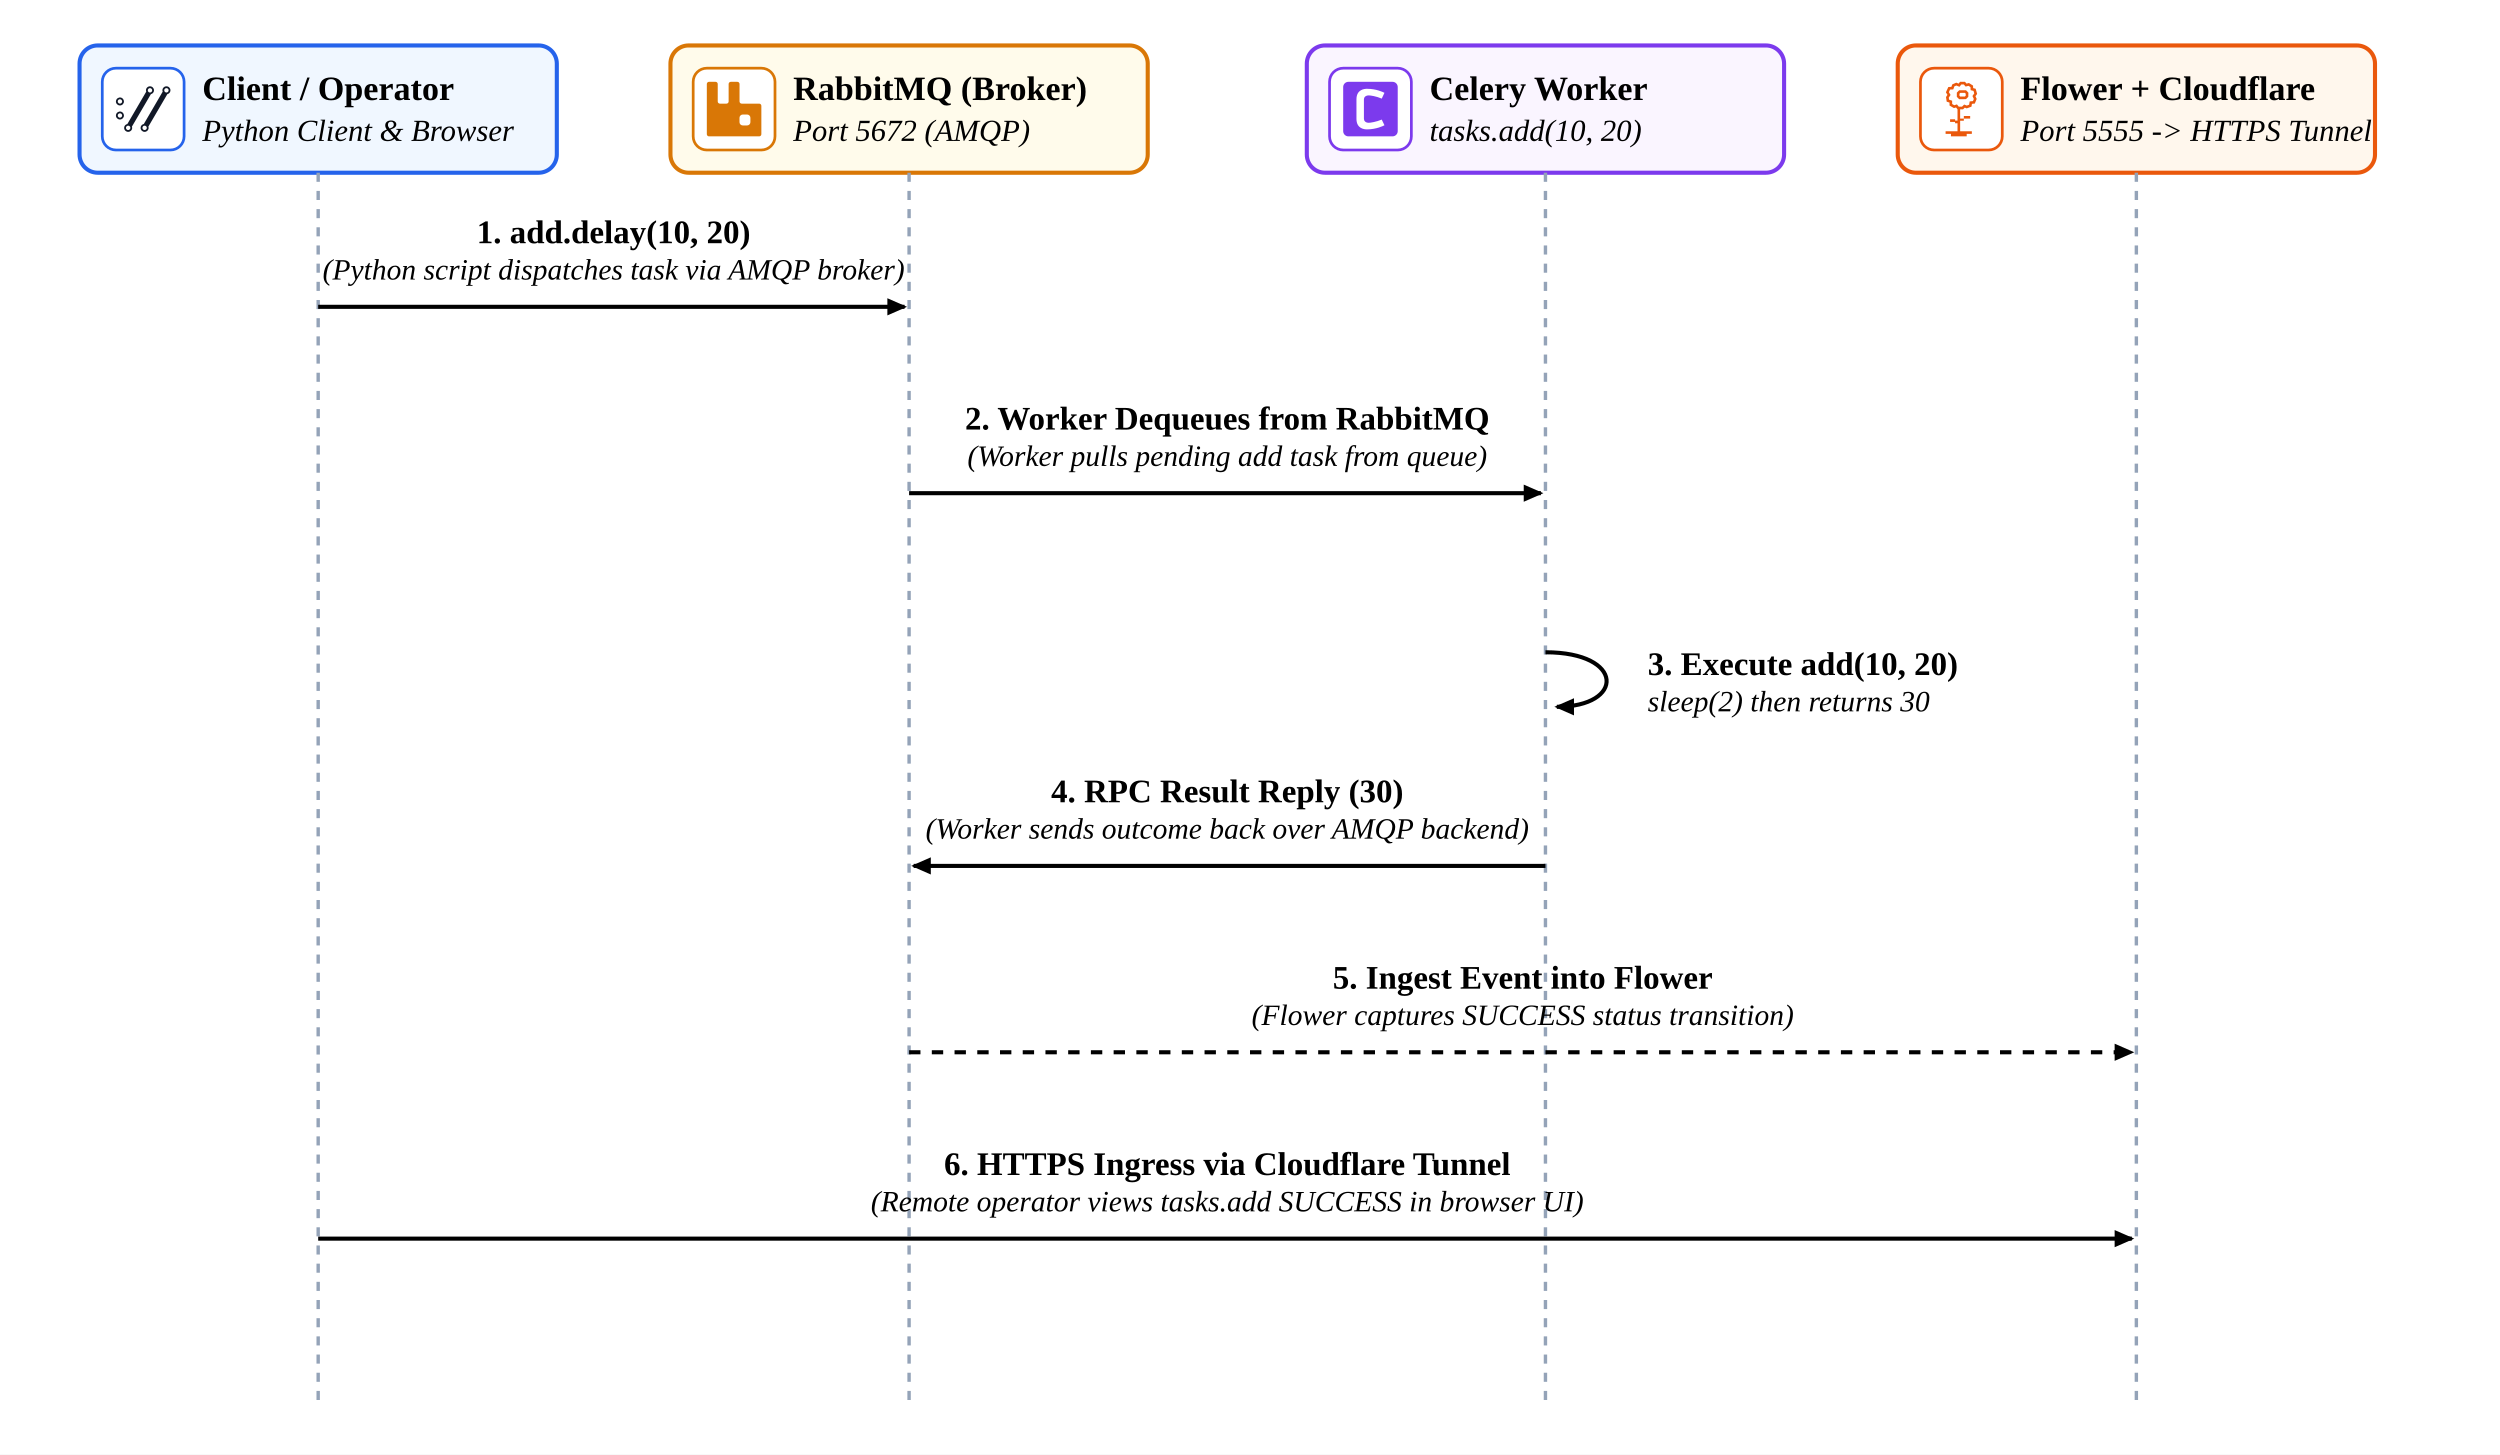
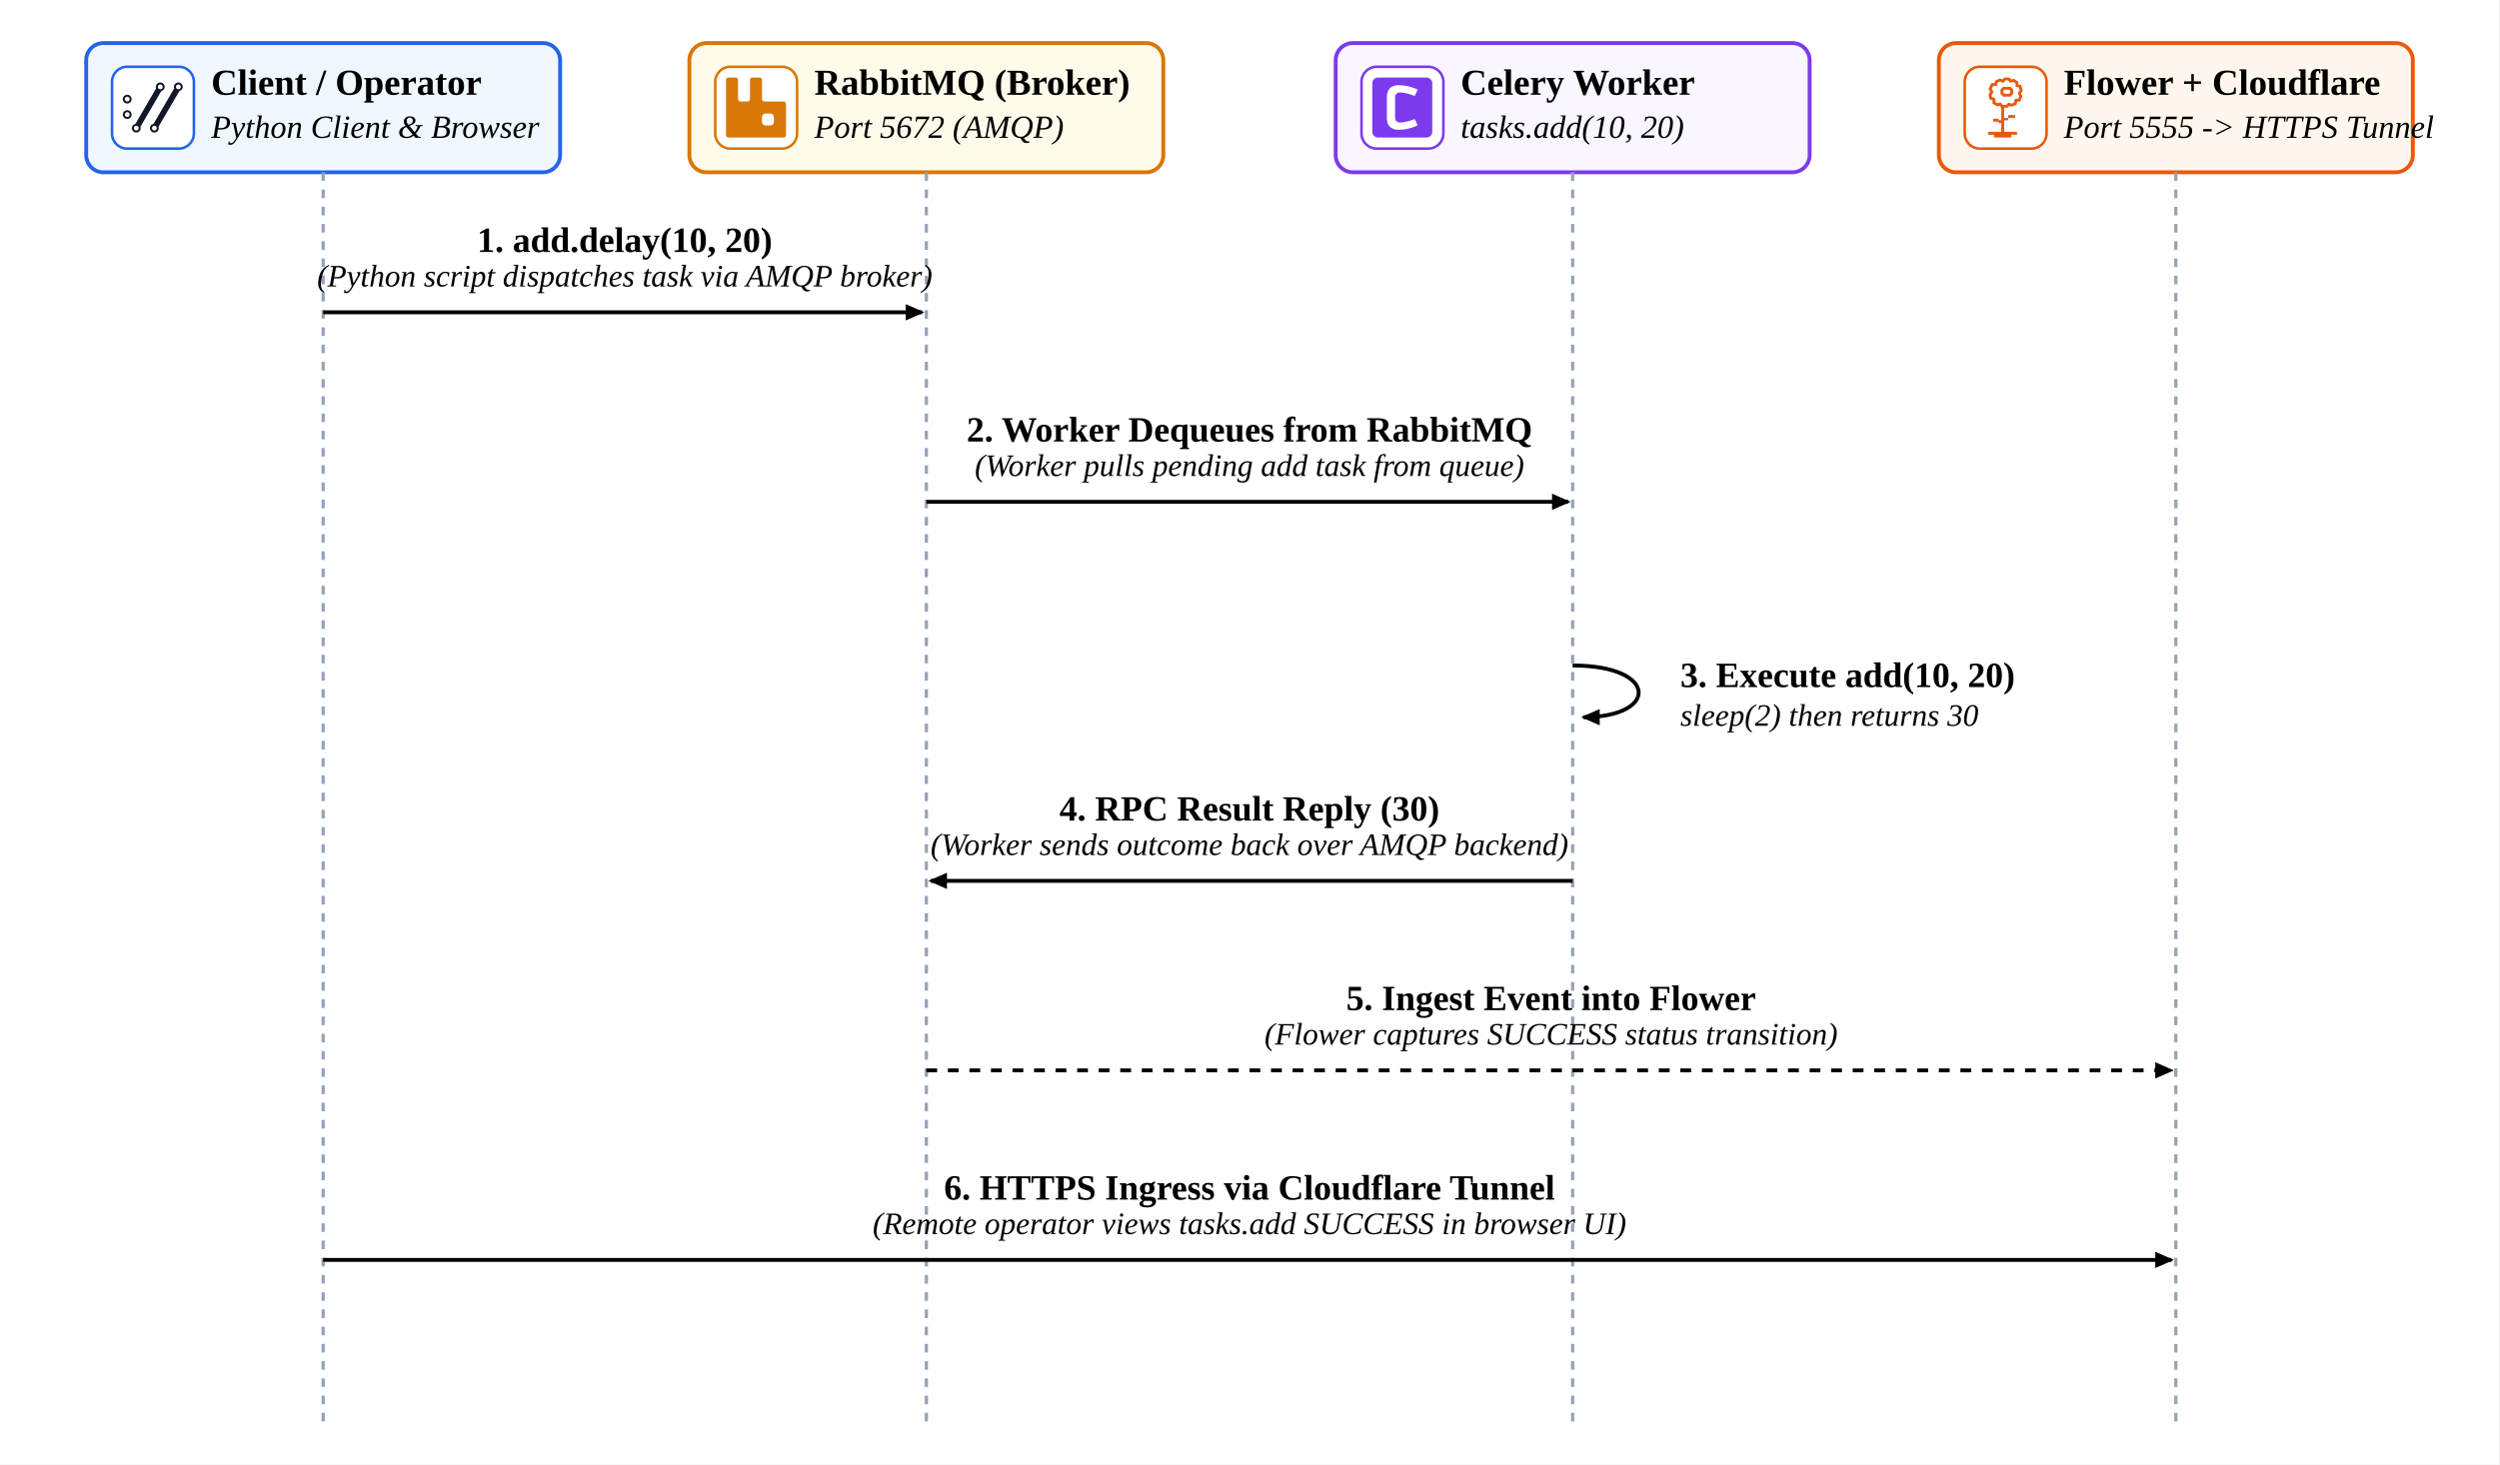
- <svg xmlns="http://www.w3.org/2000/svg" viewBox="0 0 1100 640" width="1100" height="640">
+ <svg xmlns="http://www.w3.org/2000/svg" viewBox="0 0 1160 680" width="1160" height="680">
  <defs>
    <style>
      text {
        font-family: "Times New Roman", Times, "Liberation Serif", serif;
        fill: #000000;
      }
      .title-text {
-         font-size: 18px;
+         font-size: 20px;
        font-weight: bold;
        fill: #000000;
      }
      .subtitle-text {
-         font-size: 13.5px;
+         font-size: 15px;
        font-style: italic;
        fill: #000000;
      }
      .section-heading {
-         font-size: 15px;
+         font-size: 17px;
        font-weight: bold;
        fill: #000000;
      }
      .code-font {
        font-family: "Times New Roman", Times, "Liberation Serif", serif;
-         font-size: 13.5px;
+         font-size: 15.5px;
        fill: #000000;
      }
      .body-text {
-         font-size: 13.5px;
+         font-size: 15.5px;
        fill: #000000;
      }
      .arrow-label {
-         font-size: 13.5px;
+         font-size: 16px;
        font-weight: bold;
        fill: #000000;
      }
      .arrow-sub {
-         font-size: 12.5px;
+         font-size: 14.5px;
        font-style: italic;
        fill: #000000;
      }
      .flow-step-title {
-         font-size: 14.5px;
+         font-size: 16.5px;
        font-weight: bold;
        fill: #000000;
      }
      .flow-step-sub {
-         font-size: 13px;
+         font-size: 14.5px;
        font-style: italic;
        fill: #000000;
      }
    </style>
    <marker id="arr-black" viewBox="0 0 10 10" refX="7" refY="5" markerWidth="6" markerHeight="6" orient="auto-start-reverse">
      <path d="M 0 1.5 L 8 5 L 0 8.5 z" fill="#000000" />
    </marker>
  </defs>
  <rect width="100%" height="100%" fill="#ffffff" />
-   <rect x="35" y="20" width="210" height="56" rx="8" fill="#f0f7ff" stroke="#2563eb" stroke-width="1.8" />
-   <rect x="45" y="30" width="36" height="36" rx="6" fill="#ffffff" stroke="#2563eb" stroke-width="1.2" />
-   <g transform="translate(51, 36) scale(1)">
+   <rect x="40" y="20" width="220" height="60" rx="8" fill="#f0f7ff" stroke="#2563eb" stroke-width="1.8" />
+   <rect x="52" y="31" width="38" height="38" rx="7" fill="#ffffff" stroke="#2563eb" stroke-width="1.2" />
+   <g transform="translate(57, 36) scale(1.16)">
    <path d="M.803 14.817c0-.534.433-.967.967-.967.533 0 .967.432.967.967 0 .533-.433.966-.967.966-.533 0-.967-.432-.967-.966m2.736 0c0-.196-.053-.376-.112-.552-.234-.702-.876-1.217-1.657-1.217-.125 0-.234.046-.352.071C.615 13.287 0 13.965 0 14.817c0 .976.792 1.769 1.77 1.769.977 0 1.769-.793 1.769-1.769m-1.769-7.149c.533 0 .967.433.967.967 0 .533-.433.967-.967.967-.534 0-.967-.433-.967-.967 0-.533.432-.967.967-.967m0 2.736c.977 0 1.769-.792 1.769-1.769 0-.196-.053-.376-.112-.552-.234-.702-.877-1.217-1.657-1.217-.125 0-.234.046-.352.072C.615 7.104 0 7.782 0 8.634c0 .977.792 1.769 1.77 1.769m13.221-5.694c-.534 0-.967-.433-.967-.966a.966.966 0 01.967-.967c.533 0 .966.432.966.967 0 .533-.432.966-.966.966m-9.6 16.513c-.533 0-.967-.433-.967-.967 0-.534.433-.967.967-.967a.966.966 0 01.967.967c0 .533-.432.967-.967.967m9.6-19.249c-.978 0-1.77.792-1.77 1.769 0 .208.052.403.119.588L5.039 18.558c-.803.168-1.418.846-1.418 1.698 0 .977.792 1.769 1.77 1.769.977 0 1.769-.792 1.769-1.769 0-.196-.052-.376-.111-.552l8.343-14.273c.778-.186 1.368-.853 1.368-1.688 0-.977-.793-1.769-1.769-1.769m7.24 2.736c-.534 0-.967-.433-.967-.967a.966.966 0 01.967-.967c.533 0 .967.432.967.967 0 .533-.433.967-.967.967M12.631 21.223c-.534 0-.967-.433-.967-.967a.966.966 0 01.967-.967c.533 0 .966.432.966.967 0 .533-.432.967-.966.967M22.23 1.974c-.977 0-1.769.792-1.769 1.769 0 .208.052.403.119.588l-8.301 14.226c-.802.168-1.417.846-1.417 1.698 0 .977.792 1.769 1.769 1.769.976 0 1.769-.792 1.769-1.769 0-.196-.052-.376-.111-.552l8.343-14.273C23.409 5.245 24 4.578 24 3.743c0-.977-.792-1.769-1.77-1.769" fill="#111827" />
  </g>
-   <text x="89" y="44" text-anchor="start" class="section-heading">Client / Operator</text>
-   <text x="89" y="62" text-anchor="start" class="subtitle-text">Python Client &amp; Browser</text>
-   <line x1="140" y1="76" x2="140" y2="620" stroke="#94a3b8" stroke-width="1.5" stroke-dasharray="4,4" />
-   <rect x="295" y="20" width="210" height="56" rx="8" fill="#fffbeb" stroke="#d97706" stroke-width="1.8" />
-   <rect x="305" y="30" width="36" height="36" rx="6" fill="#ffffff" stroke="#d97706" stroke-width="1.2" />
-   <g transform="translate(311, 36) scale(1)">
+   <text x="98" y="44" text-anchor="start" class="section-heading">Client / Operator</text>
+   <text x="98" y="64" text-anchor="start" class="subtitle-text">Python Client &amp; Browser</text>
+   <line x1="150" y1="80" x2="150" y2="660" stroke="#94a3b8" stroke-width="1.5" stroke-dasharray="4,4" />
+   <rect x="320" y="20" width="220" height="60" rx="8" fill="#fffbeb" stroke="#d97706" stroke-width="1.8" />
+   <rect x="332" y="31" width="38" height="38" rx="7" fill="#ffffff" stroke="#d97706" stroke-width="1.2" />
+   <g transform="translate(337, 36) scale(1.16)">
    <path d="M23.035 9.601h-7.677a.956.956 0 01-.962-.962V.962a.956.956 0 00-.962-.956H10.56a.956.956 0 00-.962.956V8.64a.956.956 0 01-.962.962H5.762a.956.956 0 01-.961-.962V.962A.956.956 0 003.839 0H.959a.956.956 0 00-.956.962v22.076A.956.956 0 00.965 24h22.07a.956.956 0 00.962-.962V10.58a.956.956 0 00-.962-.98zm-3.86 8.152a1.437 1.437 0 01-1.437 1.443h-1.924a1.437 1.437 0 01-1.436-1.443v-1.917a1.437 1.437 0 011.436-1.443h1.924a1.437 1.437 0 011.437 1.443z" fill="#d97706" />
  </g>
-   <text x="349" y="44" text-anchor="start" class="section-heading">RabbitMQ (Broker)</text>
-   <text x="349" y="62" text-anchor="start" class="subtitle-text">Port 5672 (AMQP)</text>
-   <line x1="400" y1="76" x2="400" y2="620" stroke="#94a3b8" stroke-width="1.5" stroke-dasharray="4,4" />
-   <rect x="575" y="20" width="210" height="56" rx="8" fill="#faf5ff" stroke="#7c3aed" stroke-width="1.8" />
-   <rect x="585" y="30" width="36" height="36" rx="6" fill="#ffffff" stroke="#7c3aed" stroke-width="1.2" />
-   <g transform="translate(591, 36) scale(1)">
+   <text x="378" y="44" text-anchor="start" class="section-heading">RabbitMQ (Broker)</text>
+   <text x="378" y="64" text-anchor="start" class="subtitle-text">Port 5672 (AMQP)</text>
+   <line x1="430" y1="80" x2="430" y2="660" stroke="#94a3b8" stroke-width="1.5" stroke-dasharray="4,4" />
+   <rect x="620" y="20" width="220" height="60" rx="8" fill="#faf5ff" stroke="#7c3aed" stroke-width="1.8" />
+   <rect x="632" y="31" width="38" height="38" rx="7" fill="#ffffff" stroke="#7c3aed" stroke-width="1.2" />
+   <g transform="translate(637, 36) scale(1.16)">
    <path d="M2.303 0A2.298 2.298 0 0 0 0 2.303v19.394A2.298 2.298 0 0 0 2.303 24h19.394A2.298 2.298 0 0 0 24 21.697V2.303A2.298 2.298 0 0 0 21.697 0zm8.177 3.072c4.098 0 7.028 1.438 7.68 1.764l-1.194 2.55c-2.442-1.057-4.993-1.41-5.672-1.41-1.574 0-2.17.922-2.17 1.763v8.494c0 .869.596 1.791 2.17 1.791.679 0 3.23-.38 5.672-1.41l1.194 2.496c-.435.271-3.637 1.818-7.68 1.818-1.112 0-4.64-.244-4.64-4.64V7.713c0-4.397 3.528-4.64 4.64-4.64z" fill="#7c3aed" />
  </g>
-   <text x="629" y="44" text-anchor="start" class="section-heading">Celery Worker</text>
-   <text x="629" y="62" text-anchor="start" class="subtitle-text">tasks.add(10, 20)</text>
-   <line x1="680" y1="76" x2="680" y2="620" stroke="#94a3b8" stroke-width="1.5" stroke-dasharray="4,4" />
-   <rect x="835" y="20" width="210" height="56" rx="8" fill="#fff7ed" stroke="#ea580c" stroke-width="1.8" />
-   <rect x="845" y="30" width="36" height="36" rx="6" fill="#ffffff" stroke="#ea580c" stroke-width="1.2" />
-   <g transform="translate(851, 36) scale(1)">
+   <text x="678" y="44" text-anchor="start" class="section-heading">Celery Worker</text>
+   <text x="678" y="64" text-anchor="start" class="subtitle-text">tasks.add(10, 20)</text>
+   <line x1="730" y1="80" x2="730" y2="660" stroke="#94a3b8" stroke-width="1.5" stroke-dasharray="4,4" />
+   <rect x="900" y="20" width="220" height="60" rx="8" fill="#fff7ed" stroke="#ea580c" stroke-width="1.8" />
+   <rect x="912" y="31" width="38" height="38" rx="7" fill="#ffffff" stroke="#ea580c" stroke-width="1.2" />
+   <g transform="translate(917, 36) scale(1.16)">
    <path d="m18.938 5.31-.647-2.263-1.094-.28-.062-1.11L15.318.514l-1.036.274-.69-.788h-2.175l-.619.788L9.751.372l-1.754.764L7.61 2.22l-1.347.067-1.066 2.325.68 1.125-.63.96.29 2.03 1.251.415.012 1.302 1.937 1.119.908-.284.66.816v4.973H9.24v-.578H7.037v1.162H9.23v.579h1.075v3.517H5.062v1.162H7.42V24h6.929v-1.09h2.262v-1.162h-5.147v-4.626h1.624v-.927h-1.624v-4.097h1.286l.76-.74.84.336 2.098-.76.202-1.238 1.266-.13.83-2.043-.535-1.166Zm-1.453 2.243-.377.928-1.455.15-.237 1.442-1.045.377-1.128-.452-.963.937h-1.42l-.808-1-1.176.367-.921-.532L7.94 8.3l-1.356-.448-.126-.88.792-1.208-.742-1.227.515-1.124 1.42-.071.477-1.34.852-.372 1.403.558.806-1.027h1.082l.818.934 1.244-.329.881.554.077 1.36 1.274.326.31 1.09-.789 1.143zm-1.615 7.476h-2.783v1.163h2.783zM11.04 3.715l-1.036 1.038v1.87l1.049 1.037 2.975-.035 1.02-1.01.046-1.834-1.037-1.066Zm2.86 2.403-.354.349-2.023.024-.36-.356v-.903l.357-.357h2.047l.354.364z" fill="#ea580c" />
  </g>
-   <text x="889" y="44" text-anchor="start" class="section-heading">Flower + Cloudflare</text>
-   <text x="889" y="62" text-anchor="start" class="subtitle-text">Port 5555 -&gt; HTTPS Tunnel</text>
-   <line x1="940" y1="76" x2="940" y2="620" stroke="#94a3b8" stroke-width="1.5" stroke-dasharray="4,4" />
-   <line x1="140" y1="135" x2="398" y2="135" stroke="#000000" stroke-width="1.8" marker-end="url(#arr-black)" />
-   <text x="270" y="107" text-anchor="middle" class="flow-step-title">1. add.delay(10, 20)</text>
-   <text x="270" y="123" text-anchor="middle" class="flow-step-sub">(Python script dispatches task via AMQP broker)</text>
-   <line x1="400" y1="217" x2="678" y2="217" stroke="#000000" stroke-width="1.8" marker-end="url(#arr-black)" />
-   <text x="540" y="189" text-anchor="middle" class="flow-step-title">2. Worker Dequeues from RabbitMQ</text>
-   <text x="540" y="205" text-anchor="middle" class="flow-step-sub">(Worker pulls pending add task from queue)</text>
-   <path d="M 680 287 C 715 287, 715 311, 685 311" fill="none" stroke="#000000" stroke-width="1.8" marker-end="url(#arr-black)" />
-   <text x="725" y="297" text-anchor="start" class="flow-step-title">3. Execute add(10, 20)</text>
-   <text x="725" y="313" text-anchor="start" class="flow-step-sub">sleep(2) then returns 30</text>
-   <line x1="680" y1="381" x2="402" y2="381" stroke="#000000" stroke-width="1.8" marker-end="url(#arr-black)" />
-   <text x="540" y="353" text-anchor="middle" class="flow-step-title">4. RPC Result Reply (30)</text>
-   <text x="540" y="369" text-anchor="middle" class="flow-step-sub">(Worker sends outcome back over AMQP backend)</text>
-   <line x1="400" y1="463" x2="938" y2="463" stroke="#000000" stroke-width="1.8" stroke-dasharray="5,5" marker-end="url(#arr-black)" />
-   <text x="670" y="435" text-anchor="middle" class="flow-step-title">5. Ingest Event into Flower</text>
-   <text x="670" y="451" text-anchor="middle" class="flow-step-sub">(Flower captures SUCCESS status transition)</text>
-   <line x1="140" y1="545" x2="938" y2="545" stroke="#000000" stroke-width="1.8" marker-end="url(#arr-black)" />
-   <text x="540" y="517" text-anchor="middle" class="flow-step-title">6. HTTPS Ingress via Cloudflare Tunnel</text>
-   <text x="540" y="533" text-anchor="middle" class="flow-step-sub">(Remote operator views tasks.add SUCCESS in browser UI)</text>
+   <text x="958" y="44" text-anchor="start" class="section-heading">Flower + Cloudflare</text>
+   <text x="958" y="64" text-anchor="start" class="subtitle-text">Port 5555 -&gt; HTTPS Tunnel</text>
+   <line x1="1010" y1="80" x2="1010" y2="660" stroke="#94a3b8" stroke-width="1.5" stroke-dasharray="4,4" />
+   <line x1="150" y1="145" x2="428" y2="145" stroke="#000000" stroke-width="1.8" marker-end="url(#arr-black)" />
+   <text x="290" y="117" text-anchor="middle" class="flow-step-title">1. add.delay(10, 20)</text>
+   <text x="290" y="133" text-anchor="middle" class="flow-step-sub">(Python script dispatches task via AMQP broker)</text>
+   <line x1="430" y1="233" x2="728" y2="233" stroke="#000000" stroke-width="1.8" marker-end="url(#arr-black)" />
+   <text x="580" y="205" text-anchor="middle" class="flow-step-title">2. Worker Dequeues from RabbitMQ</text>
+   <text x="580" y="221" text-anchor="middle" class="flow-step-sub">(Worker pulls pending add task from queue)</text>
+   <path d="M 730 309 C 770 309, 770 333, 735 333" fill="none" stroke="#000000" stroke-width="1.8" marker-end="url(#arr-black)" />
+   <text x="780" y="319" text-anchor="start" class="flow-step-title">3. Execute add(10, 20)</text>
+   <text x="780" y="337" text-anchor="start" class="flow-step-sub">sleep(2) then returns 30</text>
+   <line x1="730" y1="409" x2="432" y2="409" stroke="#000000" stroke-width="1.8" marker-end="url(#arr-black)" />
+   <text x="580" y="381" text-anchor="middle" class="flow-step-title">4. RPC Result Reply (30)</text>
+   <text x="580" y="397" text-anchor="middle" class="flow-step-sub">(Worker sends outcome back over AMQP backend)</text>
+   <line x1="430" y1="497" x2="1008" y2="497" stroke="#000000" stroke-width="1.8" stroke-dasharray="5,5" marker-end="url(#arr-black)" />
+   <text x="720" y="469" text-anchor="middle" class="flow-step-title">5. Ingest Event into Flower</text>
+   <text x="720" y="485" text-anchor="middle" class="flow-step-sub">(Flower captures SUCCESS status transition)</text>
+   <line x1="150" y1="585" x2="1008" y2="585" stroke="#000000" stroke-width="1.8" marker-end="url(#arr-black)" />
+   <text x="580" y="557" text-anchor="middle" class="flow-step-title">6. HTTPS Ingress via Cloudflare Tunnel</text>
+   <text x="580" y="573" text-anchor="middle" class="flow-step-sub">(Remote operator views tasks.add SUCCESS in browser UI)</text>
</svg>
